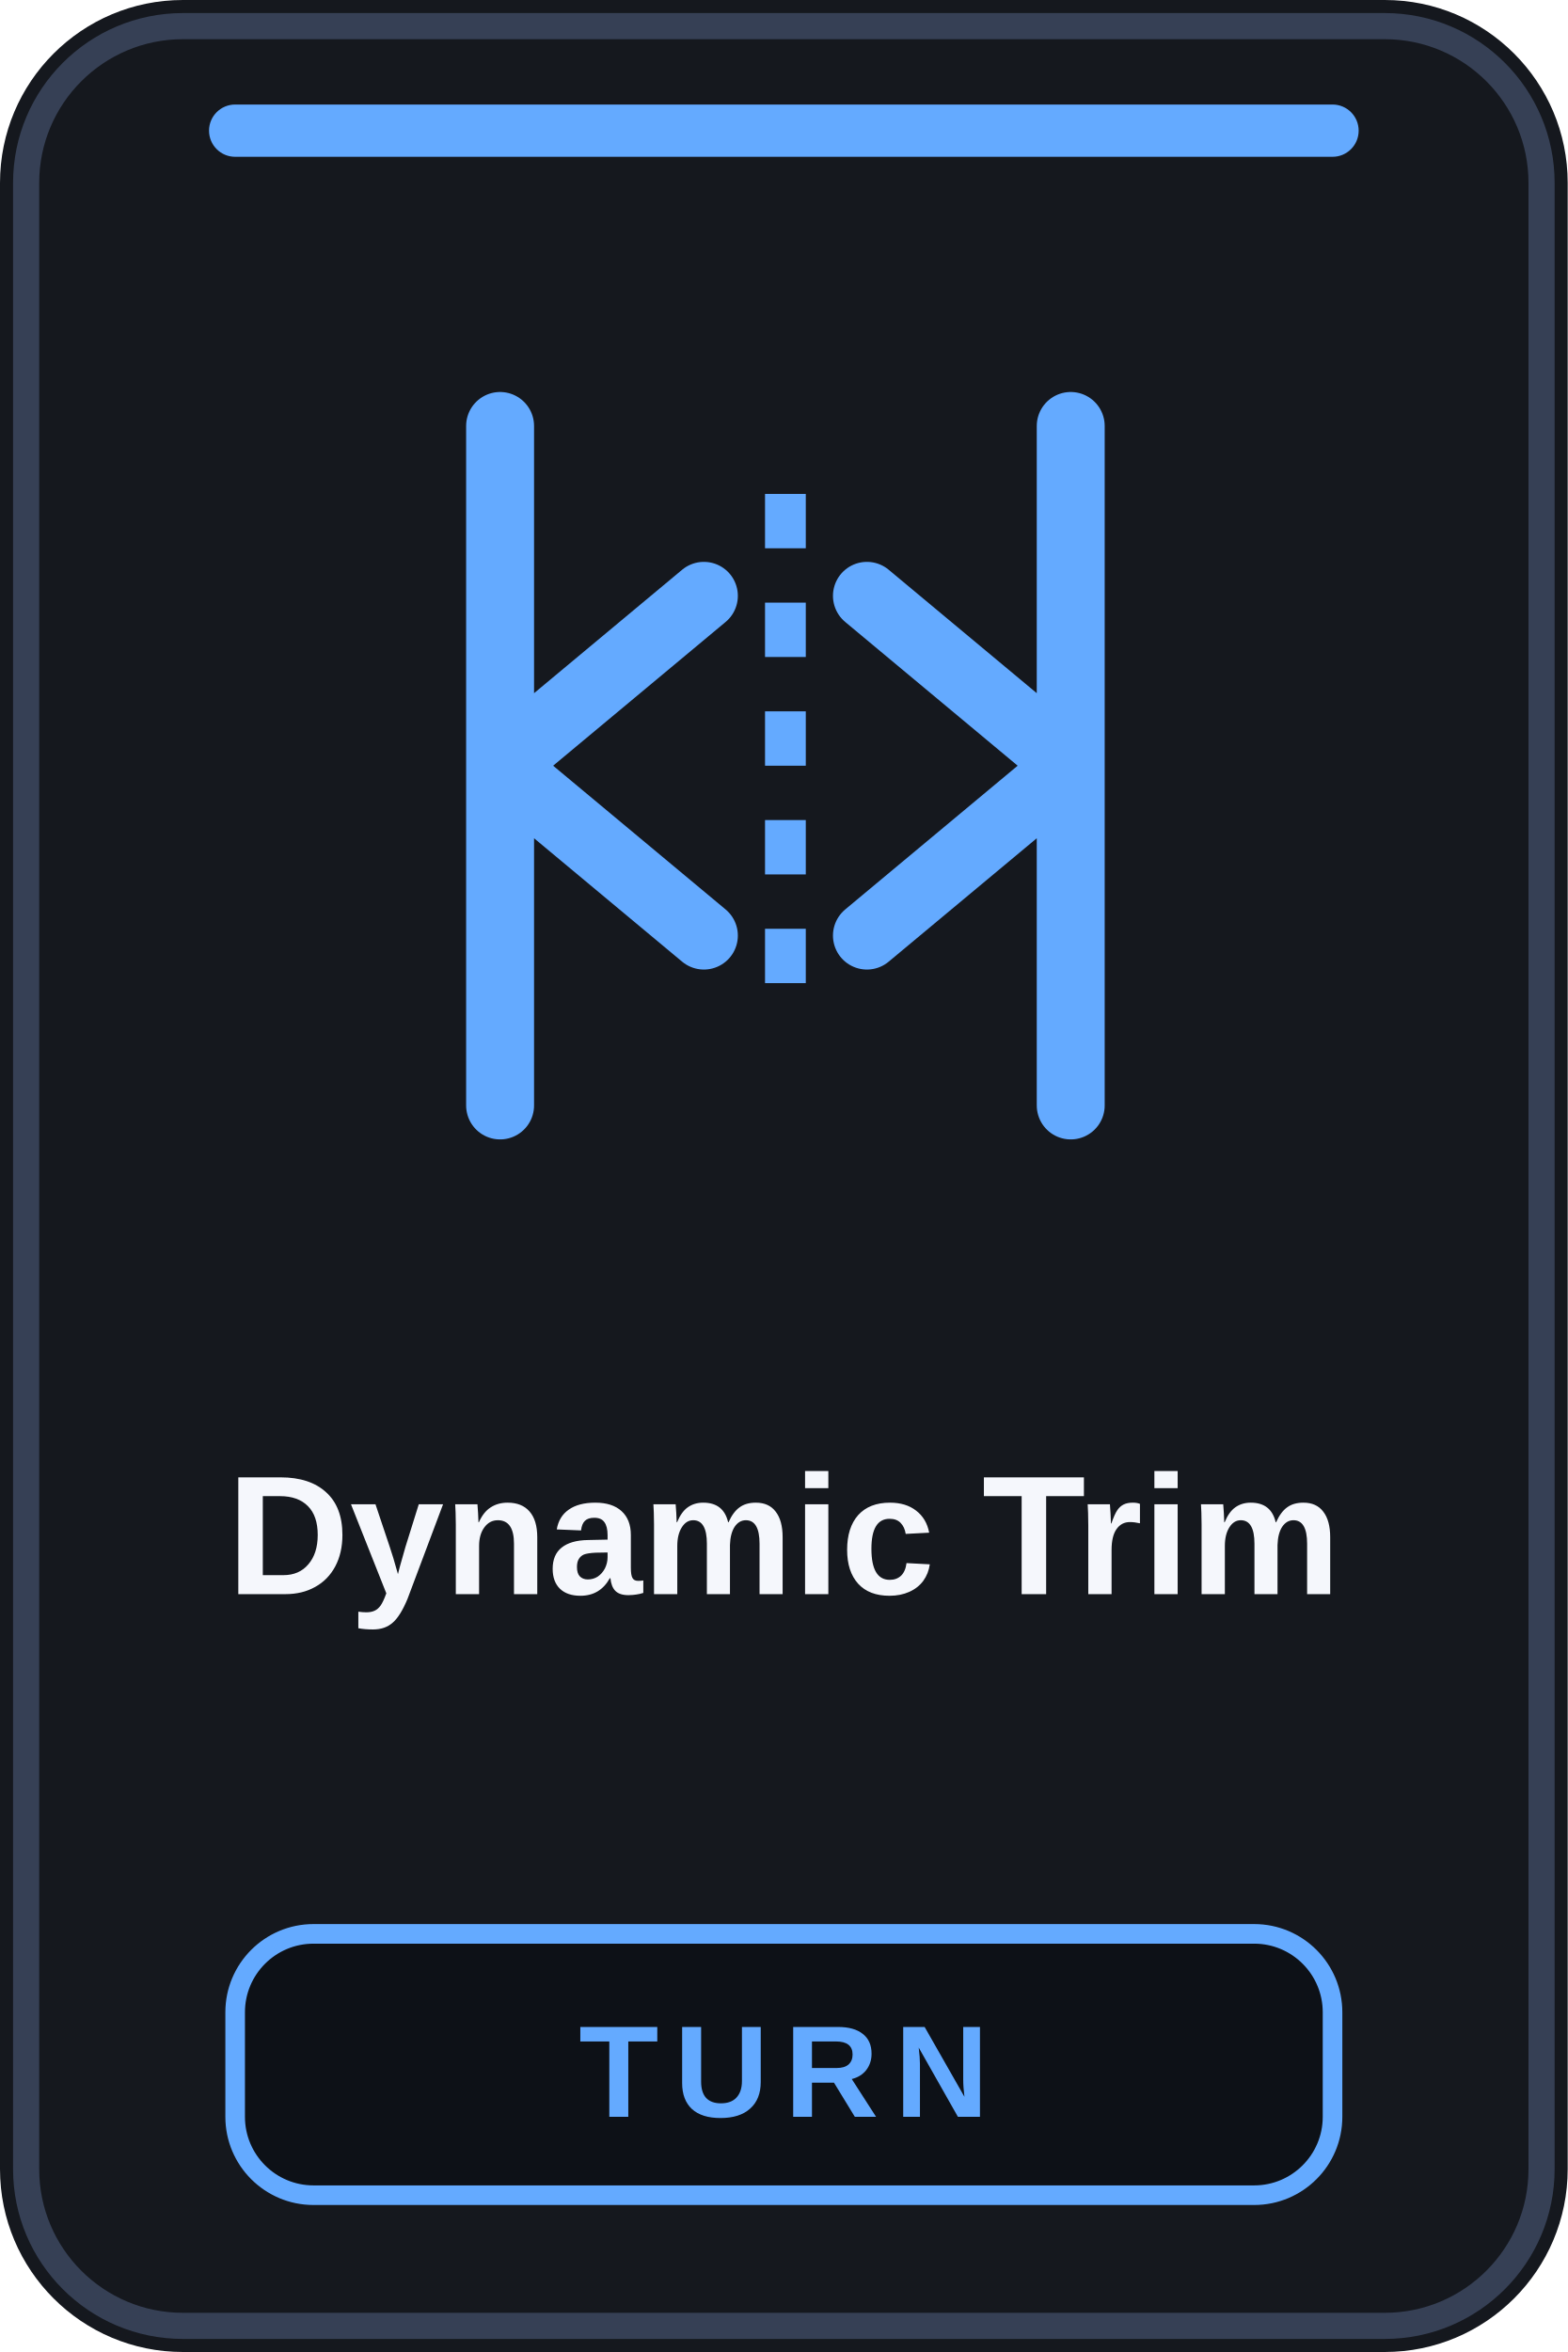
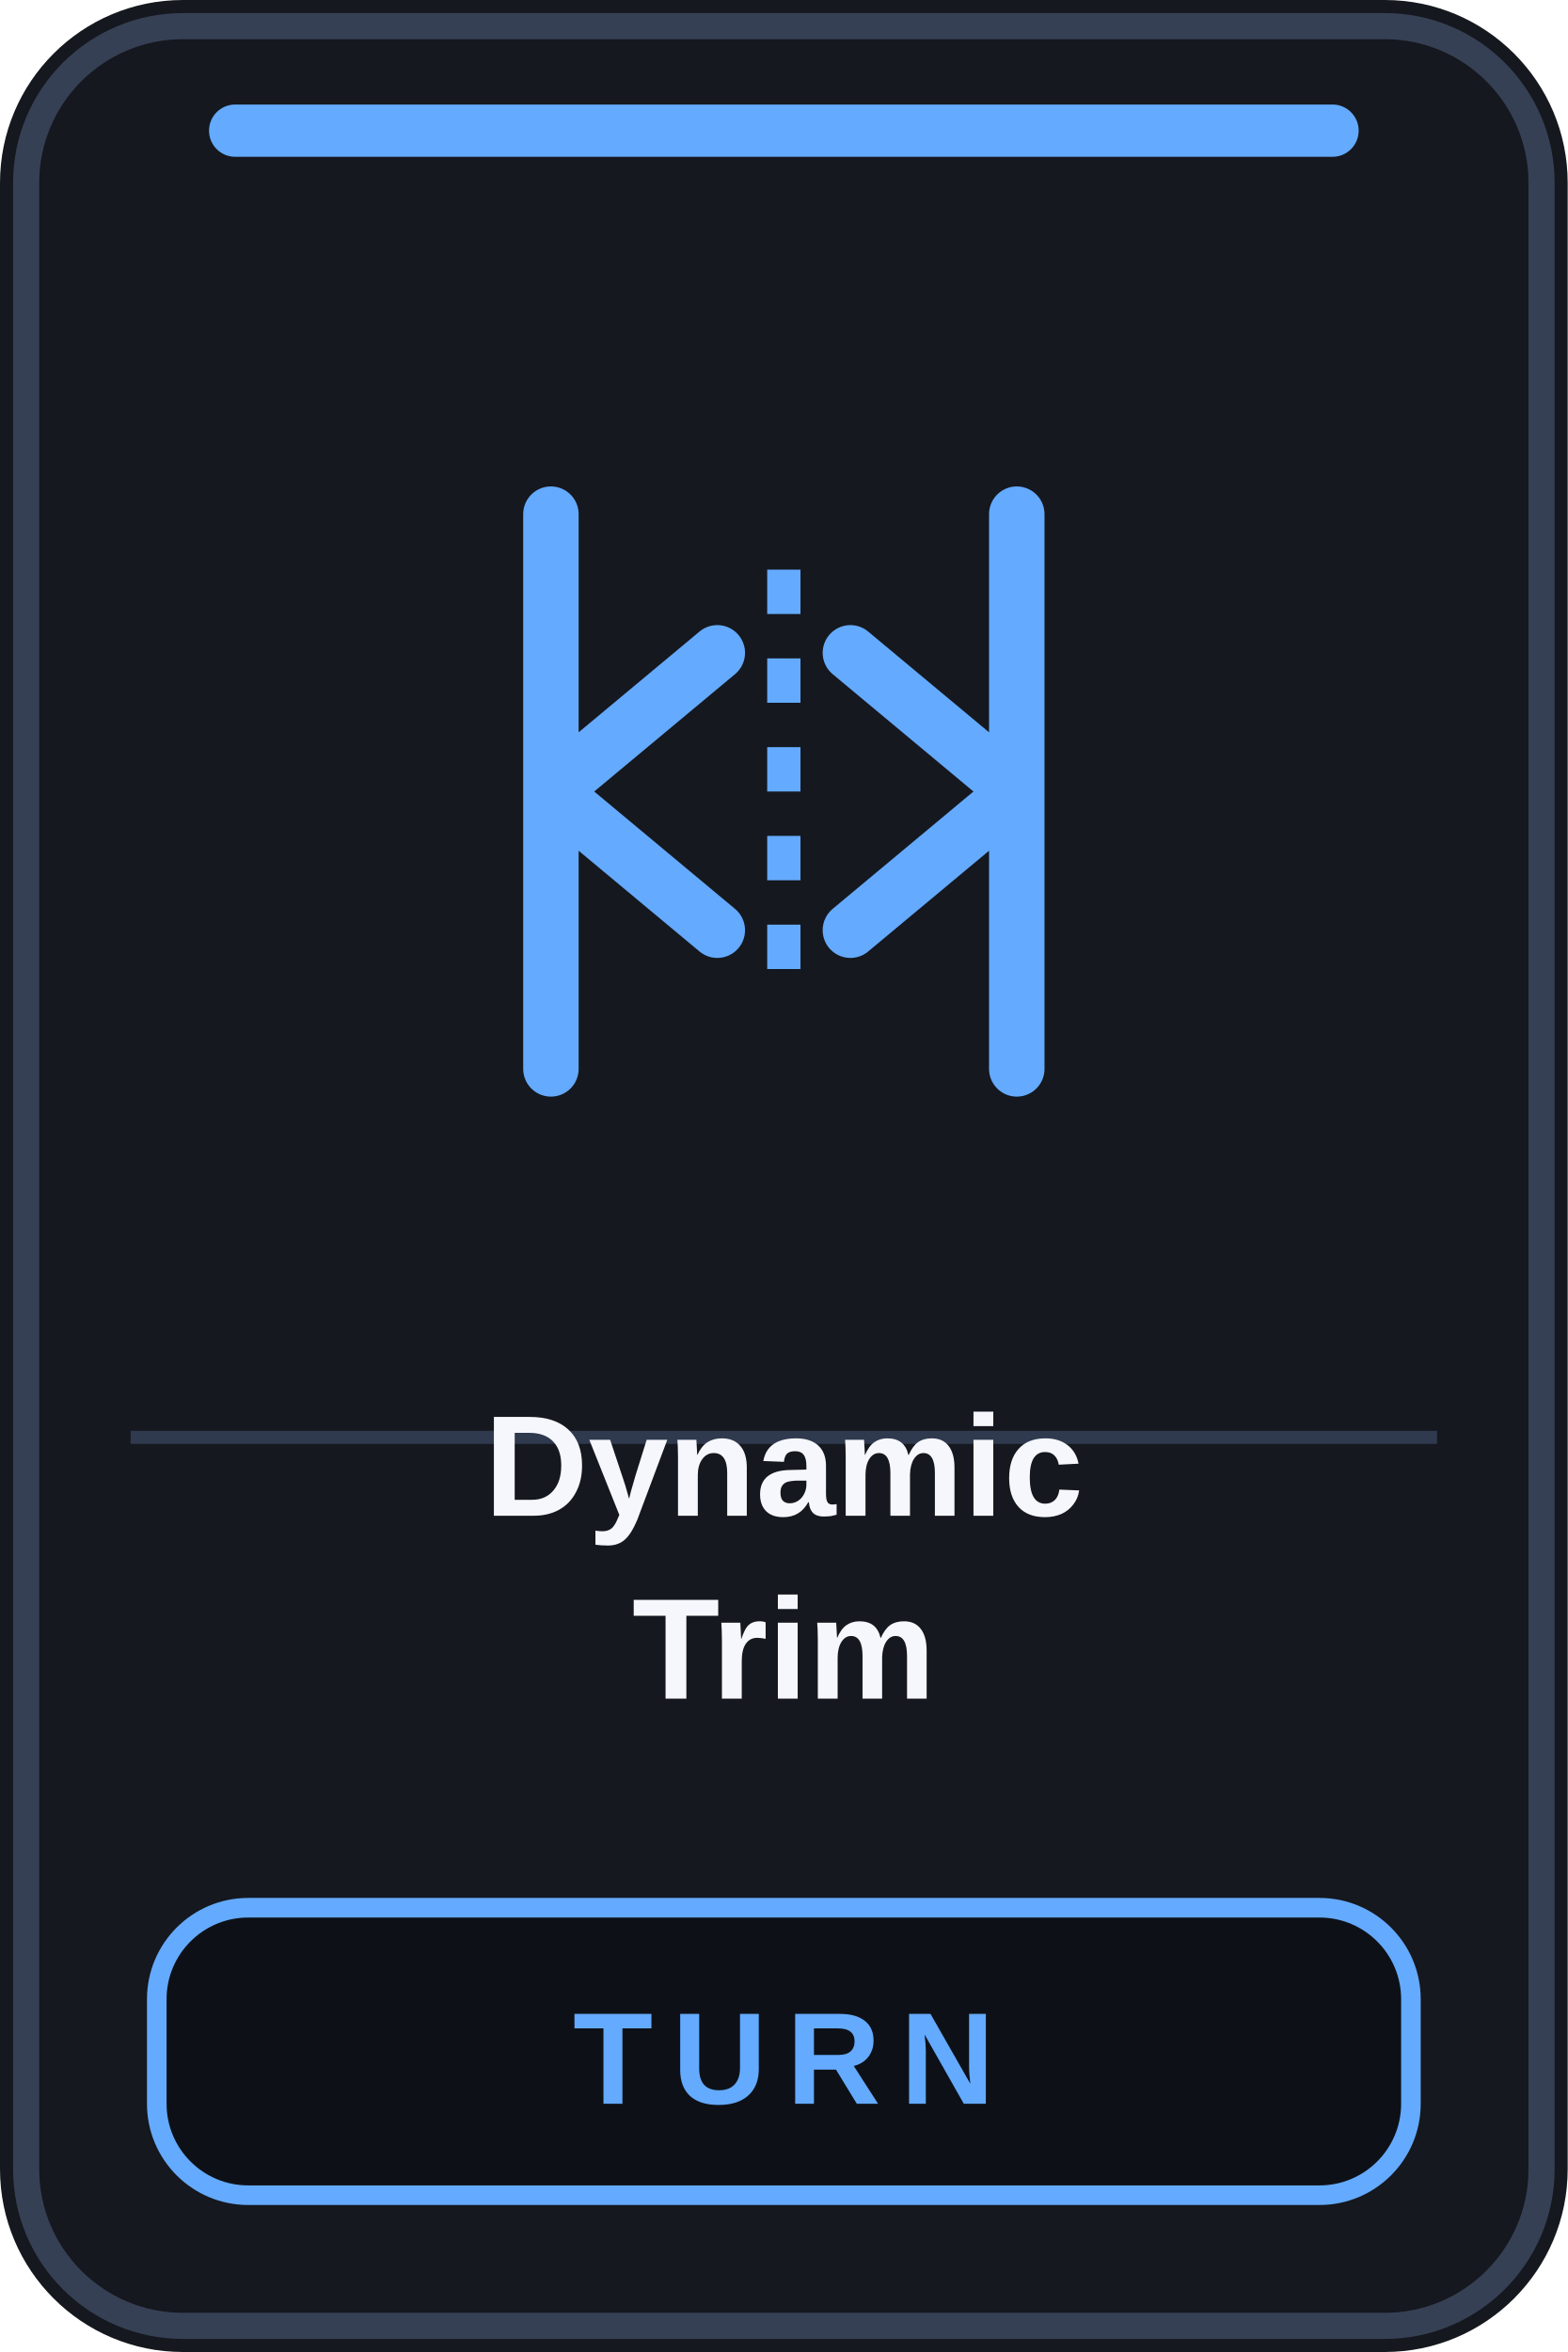
<svg xmlns="http://www.w3.org/2000/svg" width="120" height="180" viewBox="0 0 120 180">
  <rect width="120" height="180" rx="14" fill="#15181E" />
  <rect x="2" y="2" width="116" height="176" rx="12" fill="none" stroke="#364055" stroke-width="2" />
  <rect x="16" y="8" width="88" height="4" rx="2" fill="#64AAFF" />
-   <g transform="translate(5 4) scale(.52)">
+   <svg x="8" y="16" width="104" height="90" viewBox="0 0 212 212" preserveAspectRatio="xMidYMid meet">
    <path d="M64 55v100m30-75-30 25 30 25M148 55v100m-30-75 30 25-30 25" stroke="#64AAFF" stroke-width="10" stroke-linecap="round" stroke-linejoin="round" fill="none" />
    <path d="M106 65v80" stroke="#64AAFF" stroke-width="6" stroke-dasharray="8 8" />
-   </g>
-   <text x="60" y="122" text-anchor="middle" fill="#F5F7FC" font-family="Arial, Helvetica, sans-serif" font-size="13" font-weight="700">Dynamic Trim</text>
-   <rect x="18" y="148" width="84" height="20" rx="6" fill="#0D1117" stroke="#64AAFF" stroke-width="1.5" />
-   <text x="60" y="162" text-anchor="middle" fill="#64AAFF" font-family="Arial, Helvetica, sans-serif" font-size="10" font-weight="700" letter-spacing="1.2">TURN</text>
+   </svg>
+   <line x1="10" y1="110" x2="110" y2="110" stroke="#303A4E" stroke-width="1" />
+   <text x="60" y="116" text-anchor="middle" fill="#F5F7FC" font-family="Arial,Helvetica,sans-serif" font-size="11" font-weight="700" textLength="50" lengthAdjust="spacingAndGlyphs">Dynamic</text>
+   <text x="60" y="130" text-anchor="middle" fill="#F5F7FC" font-family="Arial,Helvetica,sans-serif" font-size="11" font-weight="700" textLength="29" lengthAdjust="spacingAndGlyphs">Trim</text>
+   <rect x="12" y="146" width="96" height="22" rx="7" fill="#0D1117" stroke="#64AAFF" stroke-width="1.5" />
+   <text x="60" y="161" text-anchor="middle" fill="#64AAFF" font-family="Arial,Helvetica,sans-serif" font-size="10" font-weight="700" letter-spacing="1.5">TURN</text>
</svg>
